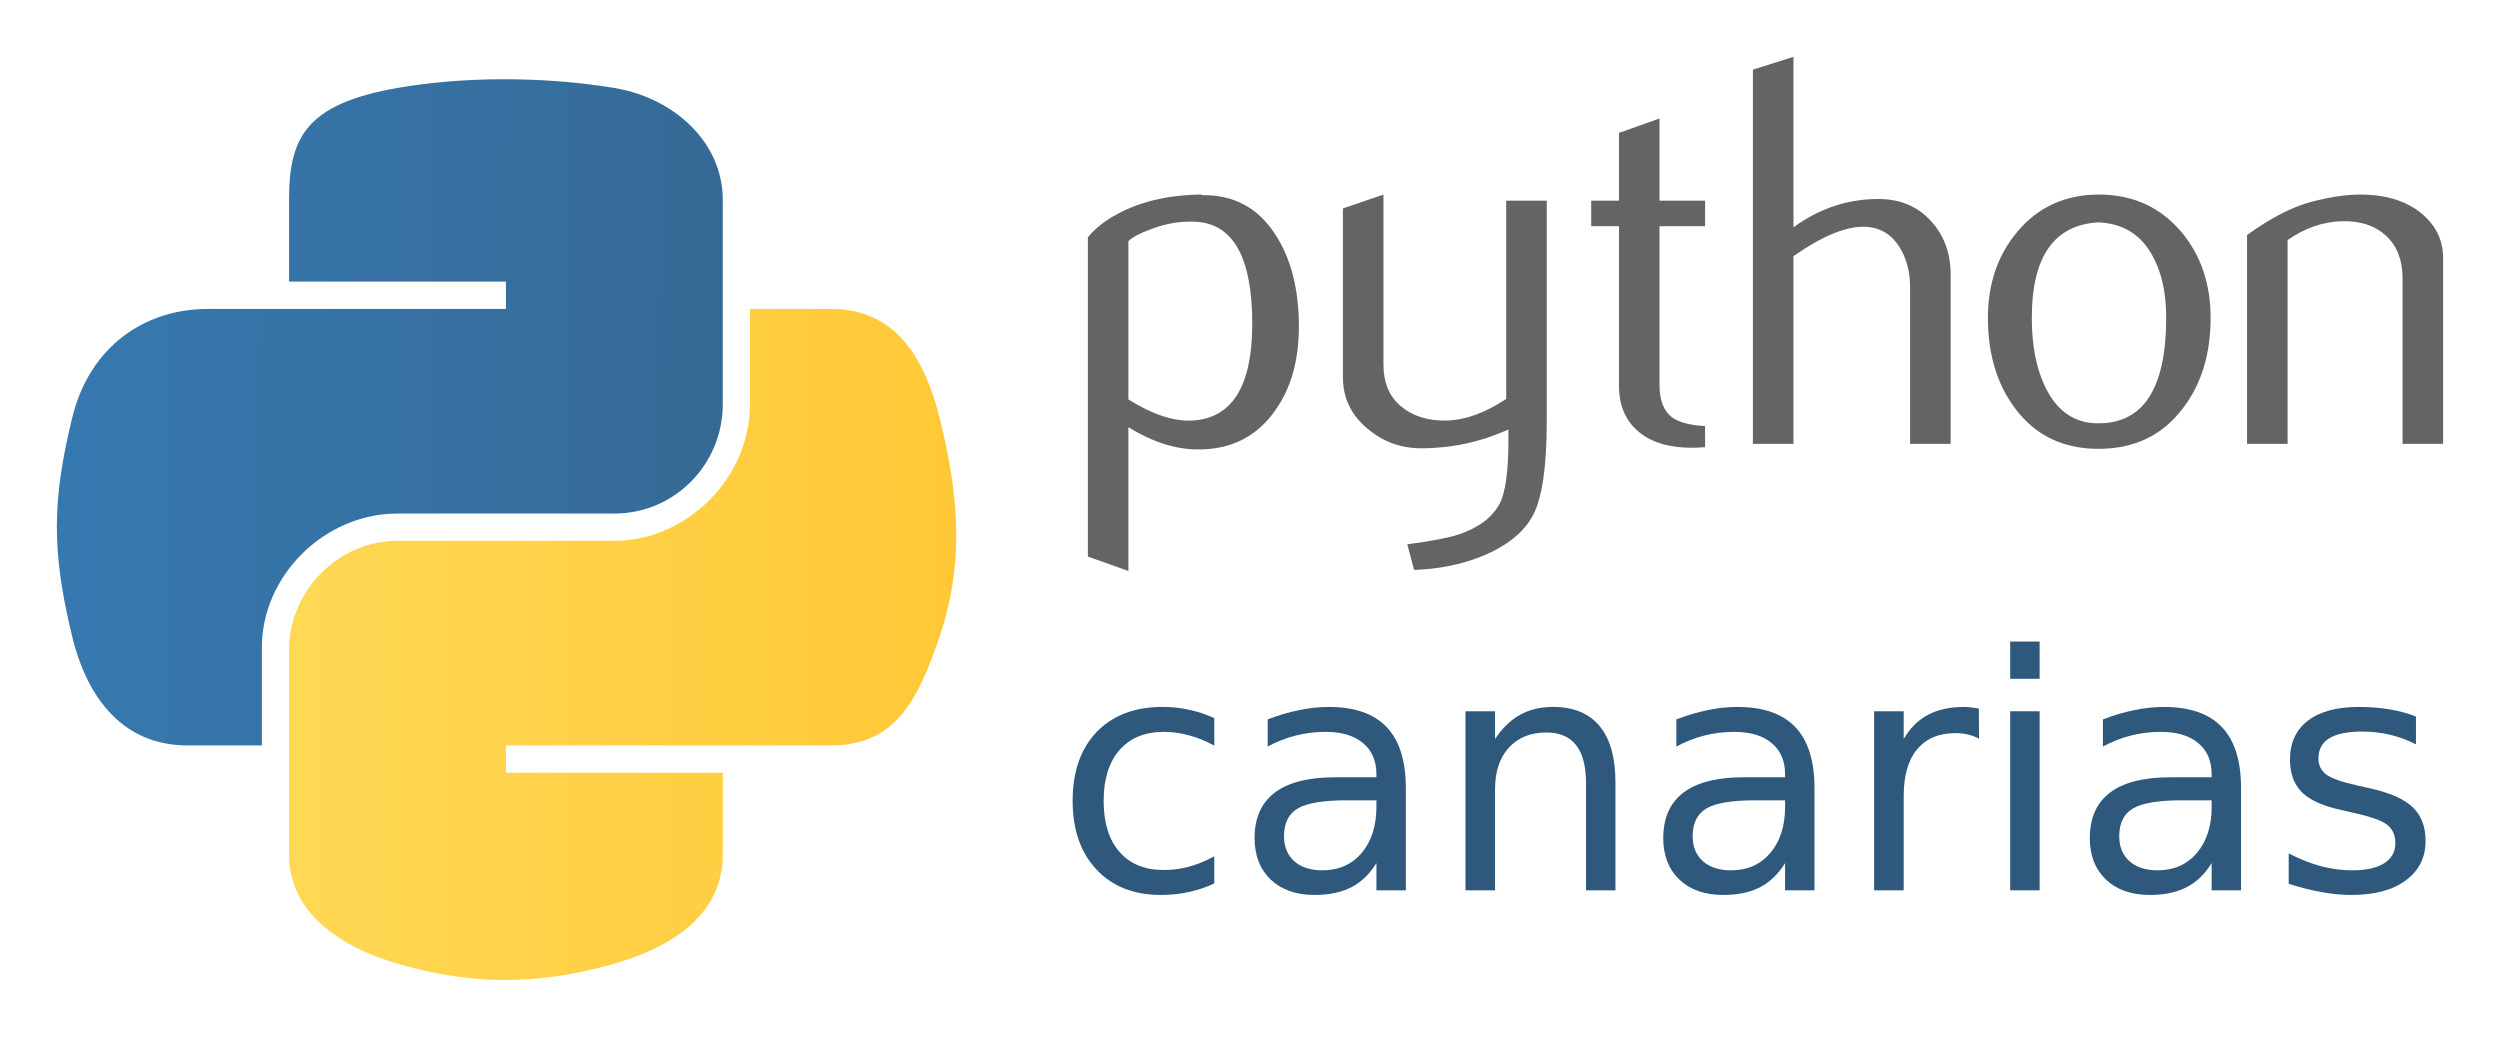
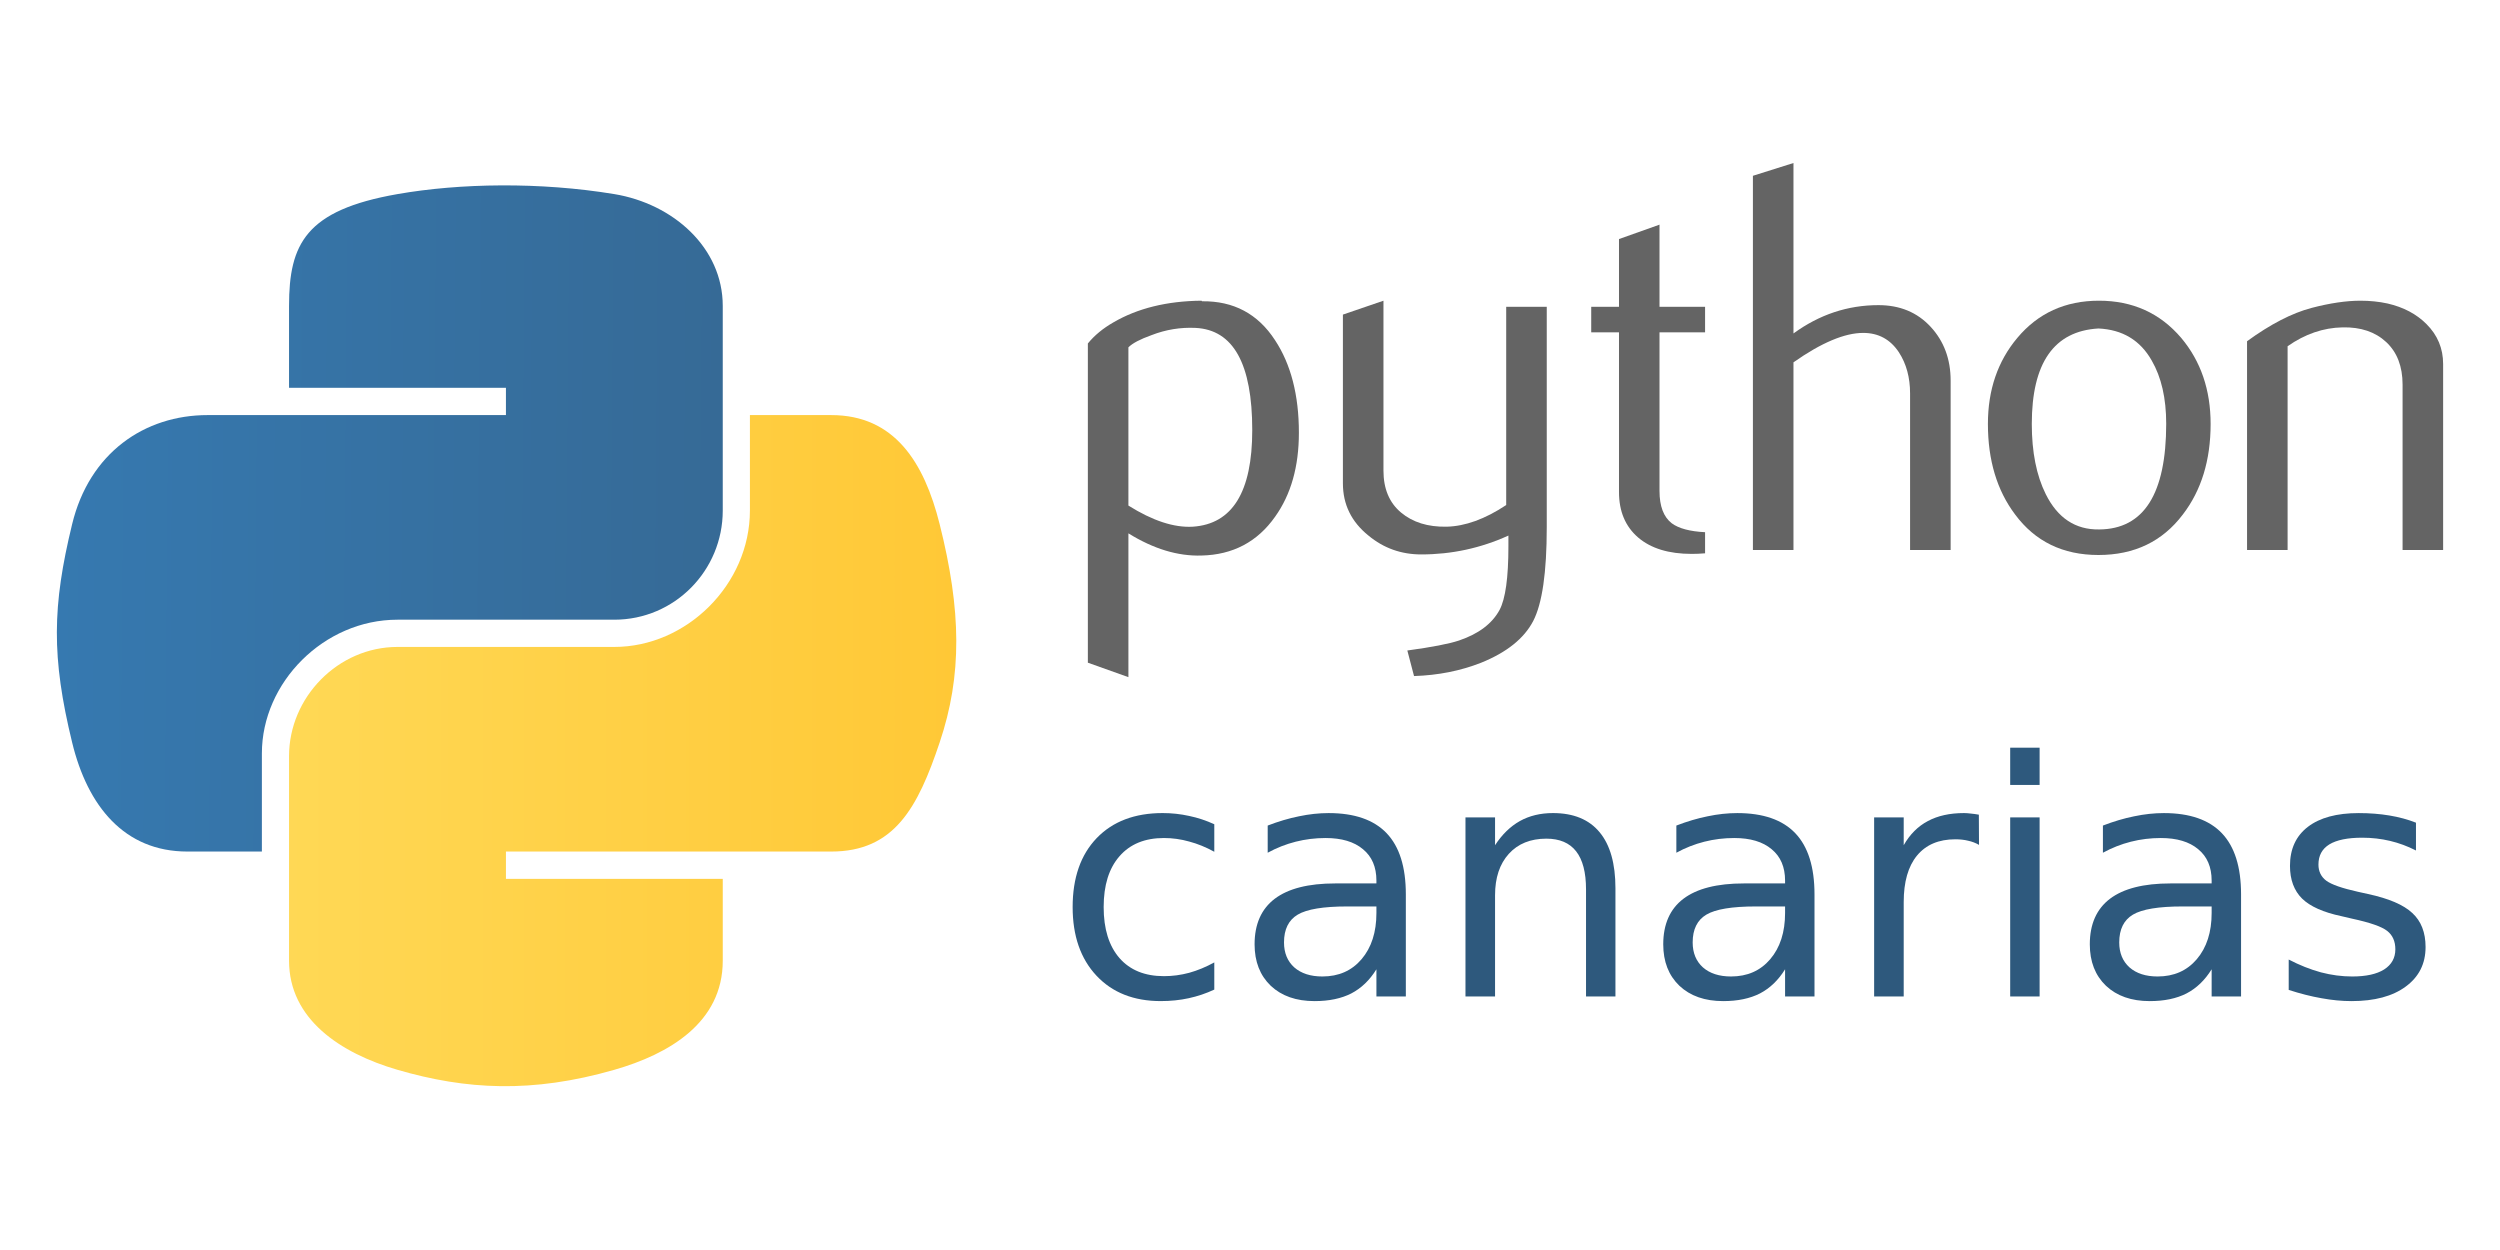
- <svg xmlns="http://www.w3.org/2000/svg" xmlns:xlink="http://www.w3.org/1999/xlink" version="1.0" width="659.455" height="273.518" id="svg2031">
+ <svg xmlns="http://www.w3.org/2000/svg" xmlns:xlink="http://www.w3.org/1999/xlink" version="1.0" width="659.455" height="329.518" id="svg2031">
  <defs id="defs2033">
    <linearGradient id="linearGradient4671">
      <stop style="stop-color:#ffc836;stop-opacity:1" offset="0" id="stop4673" />
      <stop style="stop-color:#ffe873;stop-opacity:1" offset="1" id="stop4675" />
    </linearGradient>
    <linearGradient x1="224.24" y1="144.757" x2="-65.309" y2="144.757" id="linearGradient1874" xlink:href="#linearGradient4671" gradientUnits="userSpaceOnUse" />
    <linearGradient id="linearGradient4689">
      <stop style="stop-color:#366a96;stop-opacity:1" offset="0" id="stop4691" />
      <stop style="stop-color:#3679b0;stop-opacity:1" offset="1" id="stop4693" />
    </linearGradient>
    <linearGradient x1="172.942" y1="77.476" x2="26.67" y2="76.313" id="linearGradient1872" xlink:href="#linearGradient4689" gradientUnits="userSpaceOnUse" />
  </defs>
-   <g id="layer1" transform="translate(4.727405,4.946762)">
+   <g id="layer1" transform="translate(4.727405,32.94676)">
    <g transform="matrix(1.200851,0,0,1.200851,-25.00003,33.18467)" id="g1858">
      <g transform="translate(2.702726,-34.93942)" id="g2574">
        <path d="m 289.252,74.345 c 0,-14.562 -4.152,-22.038 -12.457,-22.448 -3.304,-0.156 -6.531,0.37 -9.669,1.589 -2.505,0.897 -4.191,1.784 -5.078,2.68 l 0,34.758 c 5.312,3.334 10.03,4.883 14.143,4.64 8.704,-0.575 13.061,-7.642 13.061,-21.219 z m 10.244,0.604 c 0,7.398 -1.735,13.539 -5.224,18.422 -3.889,5.527 -9.279,8.373 -16.17,8.529 -5.195,0.166 -10.546,-1.462 -16.053,-4.874 l 0,31.59 -8.909,-3.178 0,-70.121 c 1.462,-1.793 3.343,-3.334 5.624,-4.64 5.302,-3.09 11.745,-4.679 19.328,-4.757 l 0.127,0.127 c 6.93,-0.088 12.272,2.758 16.024,8.529 3.499,5.293 5.254,12.077 5.254,20.371 z" style="fill:#646464;fill-opacity:1" id="path46" />
        <path d="m 353.943,95.681 c 0,9.923 -0.994,16.794 -2.983,20.615 -1.998,3.821 -5.8,6.872 -11.414,9.143 -4.552,1.793 -9.474,2.768 -14.757,2.934 l -1.472,-5.614 c 5.371,-0.731 9.153,-1.462 11.346,-2.193 4.318,-1.462 7.281,-3.704 8.909,-6.706 1.306,-2.447 1.949,-7.115 1.949,-14.026 l 0,-2.32 c -6.092,2.768 -12.476,4.143 -19.153,4.143 -4.386,0 -8.256,-1.374 -11.589,-4.143 -3.743,-3.012 -5.614,-6.833 -5.614,-11.463 l 0,-37.078 8.909,-3.051 0,37.322 c 0,3.987 1.287,7.057 3.86,9.211 2.573,2.154 5.907,3.187 9.991,3.109 4.084,-0.088 8.46,-1.667 13.11,-4.757 l 0,-43.54 8.909,0 0,48.414 z" style="fill:#646464;fill-opacity:1" id="path48" />
        <path d="m 388.721,101.412 c -1.062,0.088 -2.037,0.127 -2.934,0.127 -5.039,0 -8.967,-1.199 -11.774,-3.606 -2.797,-2.408 -4.201,-5.731 -4.201,-9.971 l 0,-35.09 -6.102,0 0,-5.605 6.102,0 0,-14.884 8.899,-3.168 0,18.052 10.01,0 0,5.605 -10.01,0 0,34.846 c 0,3.343 0.897,5.712 2.69,7.096 1.54,1.14 3.987,1.793 7.32,1.959 l 0,4.64 z" style="fill:#646464;fill-opacity:1" id="path50" />
        <path d="m 442.661,100.681 -8.909,0 0,-34.388 c 0,-3.499 -0.819,-6.511 -2.447,-9.026 -1.881,-2.846 -4.493,-4.269 -7.846,-4.269 -4.084,0 -9.192,2.154 -15.322,6.462 l 0,41.22 -8.909,0 0,-82.197 8.909,-2.807 0,37.439 c 5.692,-4.143 11.911,-6.219 18.666,-6.219 4.718,0 8.538,1.589 11.463,4.757 2.934,3.168 4.396,7.115 4.396,11.833 l 0,37.195 0,0 z" style="fill:#646464;fill-opacity:1" id="path52" />
        <path d="m 490.013,72.941 c 0,-5.595 -1.062,-10.215 -3.178,-13.87 -2.515,-4.454 -6.423,-6.803 -11.706,-7.047 -9.767,0.565 -14.64,7.564 -14.64,20.976 0,6.15 1.014,11.287 3.061,15.41 2.612,5.254 6.531,7.846 11.755,7.759 9.806,-0.078 14.708,-7.817 14.708,-23.227 z m 9.757,0.058 c 0,7.963 -2.037,14.591 -6.102,19.884 -4.474,5.926 -10.654,8.899 -18.539,8.899 -7.817,0 -13.909,-2.973 -18.305,-8.899 -3.987,-5.293 -5.975,-11.921 -5.975,-19.884 0,-7.486 2.154,-13.782 6.462,-18.909 4.552,-5.439 10.537,-8.168 17.935,-8.168 7.398,0 13.422,2.729 18.061,8.168 4.308,5.127 6.462,11.424 6.462,18.909 z" style="fill:#646464;fill-opacity:1" id="path54" />
        <path d="m 550.844,100.681 -8.909,0 0,-36.337 c 0,-3.987 -1.199,-7.096 -3.597,-9.338 -2.398,-2.232 -5.595,-3.314 -9.581,-3.226 -4.23,0.078 -8.256,1.462 -12.077,4.143 l 0,44.759 -8.909,0 0,-45.86 c 5.127,-3.733 9.845,-6.17 14.153,-7.31 4.065,-1.062 7.651,-1.589 10.741,-1.589 2.115,0 4.104,0.205 5.975,0.614 3.499,0.809 6.345,2.31 8.538,4.513 2.447,2.437 3.665,5.361 3.665,8.782 l 0,40.85 z" style="fill:#646464;fill-opacity:1" id="path56" />
        <path d="m 77.67,47.068 c 0,-13.623 3.653,-21.034 23.822,-24.563 13.693,-2.4 31.251,-2.7 47.627,0 12.935,2.135 23.822,11.77 23.822,24.563 l 0,44.945 c 0,13.182 -10.57,23.981 -23.822,23.981 l -47.627,0 c -16.164,0 -29.787,13.782 -29.787,29.363 l 0,21.564 -16.376,0 c -13.852,0 -21.917,-9.988 -25.305,-23.964 -4.57,-18.776 -4.376,-29.963 0,-47.945 3.794,-15.687 15.917,-23.964 29.769,-23.964 l 17.876,0 47.645,0 0,-6 -47.645,0 0,-17.981 0,0 z" style="fill:url(#linearGradient1872);fill-opacity:1" id="path1948" />
        <path d="m 172.942,190.902 c 0,13.623 -11.823,20.523 -23.822,23.964 -18.052,5.188 -32.54,4.394 -47.627,0 -12.599,-3.67 -23.822,-11.17 -23.822,-23.964 l 0,-44.945 c 0,-12.935 10.782,-23.981 23.822,-23.981 l 47.627,0 c 15.864,0 29.787,-13.711 29.787,-29.963 l 0,-20.964 17.858,0 c 13.87,0 20.399,10.305 23.822,23.964 4.764,18.97 4.976,33.157 0,47.945 -4.817,14.364 -9.97,23.964 -23.822,23.964 l -23.822,0 -47.627,0 0,6 47.627,0 0,17.981 z" style="fill:url(#linearGradient1874);fill-opacity:1" id="path1950" />
        <g style="font-size:14.985px;font-style:normal;font-variant:normal;font-weight:600;font-stretch:normal;text-align:start;line-height:100%;letter-spacing:0px;word-spacing:0px;writing-mode:lr-tb;text-anchor:start;fill:#2e597d;fill-opacity:1;stroke:none;font-family:LMSansDemiCond10;-inkscape-font-specification:LMSansDemiCond10 Semi-Bold" id="text3007" transform="translate(23.30376,239.3932)">
          <path d="m 257.611,-78.463 0,6.041 c -1.826,-1.007 -3.664,-1.756 -5.514,-2.248 -1.826,-0.515 -3.676,-0.773 -5.549,-0.773 -4.191,3.5e-5 -7.445,1.335 -9.763,4.004 -2.318,2.646 -3.477,6.368 -3.477,11.168 -1e-5,4.8 1.159,8.534 3.477,11.203 2.318,2.646 5.572,3.969 9.763,3.969 1.873,4e-6 3.723,-0.246 5.549,-0.738 1.85,-0.515 3.688,-1.276 5.514,-2.283 l 0,5.97 c -1.803,0.843 -3.676,1.475 -5.619,1.896 -1.92,0.421 -3.969,0.632 -6.146,0.632 -5.924,-10e-7 -10.63,-1.861 -14.118,-5.584 -3.489,-3.723 -5.233,-8.745 -5.233,-15.067 0,-6.415 1.756,-11.461 5.268,-15.137 3.535,-3.676 8.37,-5.514 14.505,-5.514 1.99,4e-5 3.933,0.211 5.83,0.632 1.896,0.398 3.734,1.007 5.514,1.826" style="font-size:71.926px;font-weight:normal;fill:#2e597d;font-family:Bitstream Vera Sans;-inkscape-font-specification:Bitstream Vera Sans" id="path3022" />
          <path d="m 286.796,-60.411 c -5.221,1.9e-5 -8.839,0.597 -10.852,1.791 -2.014,1.194 -3.02,3.231 -3.02,6.111 -1e-5,2.295 0.749,4.121 2.248,5.479 1.522,1.335 3.582,2.002 6.181,2.002 3.582,4e-6 6.45,-1.264 8.604,-3.793 2.177,-2.552 3.266,-5.935 3.266,-10.15 l 0,-1.44 -6.427,0 m 12.889,-2.669 0,22.442 -6.462,0 0,-5.97 c -1.475,2.388 -3.313,4.156 -5.514,5.303 -2.201,1.124 -4.893,1.686 -8.078,1.686 -4.027,-10e-7 -7.235,-1.124 -9.623,-3.372 -2.365,-2.271 -3.547,-5.303 -3.547,-9.096 0,-4.425 1.475,-7.762 4.425,-10.009 2.974,-2.248 7.399,-3.372 13.275,-3.372 l 9.061,0 0,-0.632 c -3e-5,-2.973 -0.983,-5.268 -2.95,-6.884 -1.943,-1.639 -4.683,-2.458 -8.218,-2.458 -2.248,3.5e-5 -4.437,0.269 -6.567,0.808 -2.131,0.539 -4.179,1.346 -6.146,2.423 l 0,-5.97 c 2.365,-0.913 4.659,-1.592 6.884,-2.037 2.224,-0.468 4.39,-0.702 6.497,-0.702 5.689,4e-5 9.939,1.475 12.749,4.425 2.81,2.95 4.214,7.422 4.214,13.416" style="font-size:71.926px;font-weight:normal;fill:#2e597d;font-family:Bitstream Vera Sans;-inkscape-font-specification:Bitstream Vera Sans" id="path3024" />
          <path d="m 345.727,-64.38 0,23.741 -6.462,0 0,-23.531 c -3e-5,-3.723 -0.726,-6.509 -2.177,-8.359 -1.452,-1.85 -3.629,-2.774 -6.532,-2.774 -3.489,3.4e-5 -6.24,1.112 -8.253,3.336 -2.014,2.224 -3.02,5.256 -3.02,9.096 l 0,22.231 -6.497,0 0,-39.335 6.497,0 0,6.111 c 1.545,-2.365 3.36,-4.132 5.444,-5.303 2.107,-1.171 4.53,-1.756 7.27,-1.756 4.519,4e-5 7.937,1.405 10.255,4.214 2.318,2.786 3.477,6.895 3.477,12.327" style="font-size:71.926px;font-weight:normal;fill:#2e597d;font-family:Bitstream Vera Sans;-inkscape-font-specification:Bitstream Vera Sans" id="path3026" />
          <path d="m 376.563,-60.411 c -5.221,1.9e-5 -8.839,0.597 -10.852,1.791 -2.014,1.194 -3.02,3.231 -3.02,6.111 -10e-6,2.295 0.749,4.121 2.248,5.479 1.522,1.335 3.582,2.002 6.181,2.002 3.582,4e-6 6.45,-1.264 8.604,-3.793 2.177,-2.552 3.266,-5.935 3.266,-10.15 l 0,-1.44 -6.427,0 m 12.889,-2.669 0,22.442 -6.462,0 0,-5.97 c -1.475,2.388 -3.313,4.156 -5.514,5.303 -2.201,1.124 -4.893,1.686 -8.078,1.686 -4.027,-10e-7 -7.235,-1.124 -9.623,-3.372 -2.365,-2.271 -3.547,-5.303 -3.547,-9.096 -10e-6,-4.425 1.475,-7.762 4.425,-10.009 2.974,-2.248 7.399,-3.372 13.275,-3.372 l 9.061,0 0,-0.632 c -3e-5,-2.973 -0.983,-5.268 -2.95,-6.884 -1.943,-1.639 -4.683,-2.458 -8.218,-2.458 -2.248,3.5e-5 -4.437,0.269 -6.567,0.808 -2.131,0.539 -4.179,1.346 -6.146,2.423 l 0,-5.97 c 2.365,-0.913 4.659,-1.592 6.884,-2.037 2.224,-0.468 4.39,-0.702 6.497,-0.702 5.689,4e-5 9.939,1.475 12.749,4.425 2.81,2.95 4.214,7.422 4.214,13.416" style="font-size:71.926px;font-weight:normal;fill:#2e597d;font-family:Bitstream Vera Sans;-inkscape-font-specification:Bitstream Vera Sans" id="path3028" />
          <path d="m 425.591,-73.933 c -0.726,-0.421 -1.522,-0.726 -2.388,-0.913 -0.843,-0.211 -1.779,-0.316 -2.81,-0.316 -3.653,3.5e-5 -6.462,1.194 -8.429,3.582 -1.943,2.365 -2.915,5.771 -2.915,10.22 l 0,20.721 -6.497,0 0,-39.335 6.497,0 0,6.111 c 1.358,-2.388 3.126,-4.156 5.303,-5.303 2.177,-1.171 4.823,-1.756 7.937,-1.756 0.445,4e-5 0.937,0.035 1.475,0.105 0.538,0.047 1.136,0.129 1.791,0.246 l 0.035,6.638" style="font-size:71.926px;font-weight:normal;fill:#2e597d;font-family:Bitstream Vera Sans;-inkscape-font-specification:Bitstream Vera Sans" id="path3030" />
          <path d="m 432.439,-79.973 6.462,0 0,39.335 -6.462,0 0,-39.335 m 0,-15.312 6.462,0 0,8.183 -6.462,0 0,-8.183" style="font-size:71.926px;font-weight:normal;fill:#2e597d;font-family:Bitstream Vera Sans;-inkscape-font-specification:Bitstream Vera Sans" id="path3032" />
          <path d="m 470.263,-60.411 c -5.221,1.9e-5 -8.839,0.597 -10.852,1.791 -2.014,1.194 -3.02,3.231 -3.02,6.111 -10e-6,2.295 0.749,4.121 2.248,5.479 1.522,1.335 3.582,2.002 6.181,2.002 3.582,4e-6 6.45,-1.264 8.604,-3.793 2.177,-2.552 3.266,-5.935 3.266,-10.15 l 0,-1.44 -6.427,0 m 12.889,-2.669 0,22.442 -6.462,0 0,-5.97 c -1.475,2.388 -3.313,4.156 -5.514,5.303 -2.201,1.124 -4.893,1.686 -8.078,1.686 -4.027,-10e-7 -7.235,-1.124 -9.623,-3.372 -2.365,-2.271 -3.547,-5.303 -3.547,-9.096 0,-4.425 1.475,-7.762 4.425,-10.009 2.974,-2.248 7.399,-3.372 13.275,-3.372 l 9.061,0 0,-0.632 c -3e-5,-2.973 -0.983,-5.268 -2.95,-6.884 -1.943,-1.639 -4.683,-2.458 -8.218,-2.458 -2.248,3.5e-5 -4.437,0.269 -6.567,0.808 -2.131,0.539 -4.179,1.346 -6.146,2.423 l 0,-5.97 c 2.365,-0.913 4.659,-1.592 6.884,-2.037 2.224,-0.468 4.39,-0.702 6.497,-0.702 5.689,4e-5 9.939,1.475 12.749,4.425 2.81,2.95 4.214,7.422 4.214,13.416" style="font-size:71.926px;font-weight:normal;fill:#2e597d;font-family:Bitstream Vera Sans;-inkscape-font-specification:Bitstream Vera Sans" id="path3034" />
          <path d="m 521.574,-78.814 0,6.111 c -1.826,-0.937 -3.723,-1.639 -5.689,-2.107 -1.967,-0.468 -4.004,-0.702 -6.111,-0.702 -3.208,3.5e-5 -5.619,0.492 -7.235,1.475 -1.592,0.983 -2.388,2.458 -2.388,4.425 -10e-6,1.498 0.574,2.681 1.721,3.547 1.147,0.843 3.453,1.651 6.919,2.423 l 2.213,0.492 c 4.589,0.983 7.843,2.376 9.763,4.179 1.943,1.779 2.915,4.273 2.915,7.481 -4e-5,3.653 -1.452,6.544 -4.355,8.675 -2.88,2.131 -6.848,3.196 -11.906,3.196 -2.107,-10e-7 -4.308,-0.211 -6.603,-0.632 -2.271,-0.398 -4.671,-1.007 -7.2,-1.826 l 0,-6.673 c 2.388,1.241 4.741,2.177 7.059,2.81 2.318,0.609 4.612,0.913 6.884,0.913 3.044,4e-6 5.385,-0.515 7.024,-1.545 1.639,-1.054 2.458,-2.529 2.458,-4.425 -3e-5,-1.756 -0.597,-3.102 -1.791,-4.039 -1.171,-0.937 -3.758,-1.838 -7.762,-2.704 l -2.248,-0.527 c -4.004,-0.843 -6.895,-2.131 -8.675,-3.863 -1.779,-1.756 -2.669,-4.156 -2.669,-7.2 0,-3.699 1.311,-6.556 3.933,-8.569 2.622,-2.014 6.345,-3.02 11.168,-3.02 2.388,4e-5 4.636,0.176 6.743,0.527 2.107,0.351 4.051,0.878 5.83,1.58" style="font-size:71.926px;font-weight:normal;fill:#2e597d;font-family:Bitstream Vera Sans;-inkscape-font-specification:Bitstream Vera Sans" id="path3036" />
        </g>
        <flowRoot xml:space="preserve" id="flowRoot3011" style="font-size:144px;font-style:normal;font-variant:normal;font-weight:normal;font-stretch:normal;text-align:start;line-height:100%;letter-spacing:0px;word-spacing:0px;writing-mode:lr-tb;text-anchor:start;fill:#000000;fill-opacity:1;stroke:none;font-family:Bitstream Vera Sans;-inkscape-font-specification:Bitstream Vera Sans" transform="matrix(0.8327428,0,0,0.8327428,18.11587,7.305126)">
          <flowRegion id="flowRegion3013">
            <rect id="rect3015" width="36.888" height="68.689" x="920.939" y="156.654" style="font-size:144px;font-style:normal;font-variant:normal;font-weight:normal;font-stretch:normal;text-align:start;line-height:100%;writing-mode:lr-tb;text-anchor:start;font-family:Bitstream Vera Sans;-inkscape-font-specification:Bitstream Vera Sans" />
          </flowRegion>
          <flowPara id="flowPara3019">powered</flowPara>
        </flowRoot>
      </g>
    </g>
  </g>
</svg>
